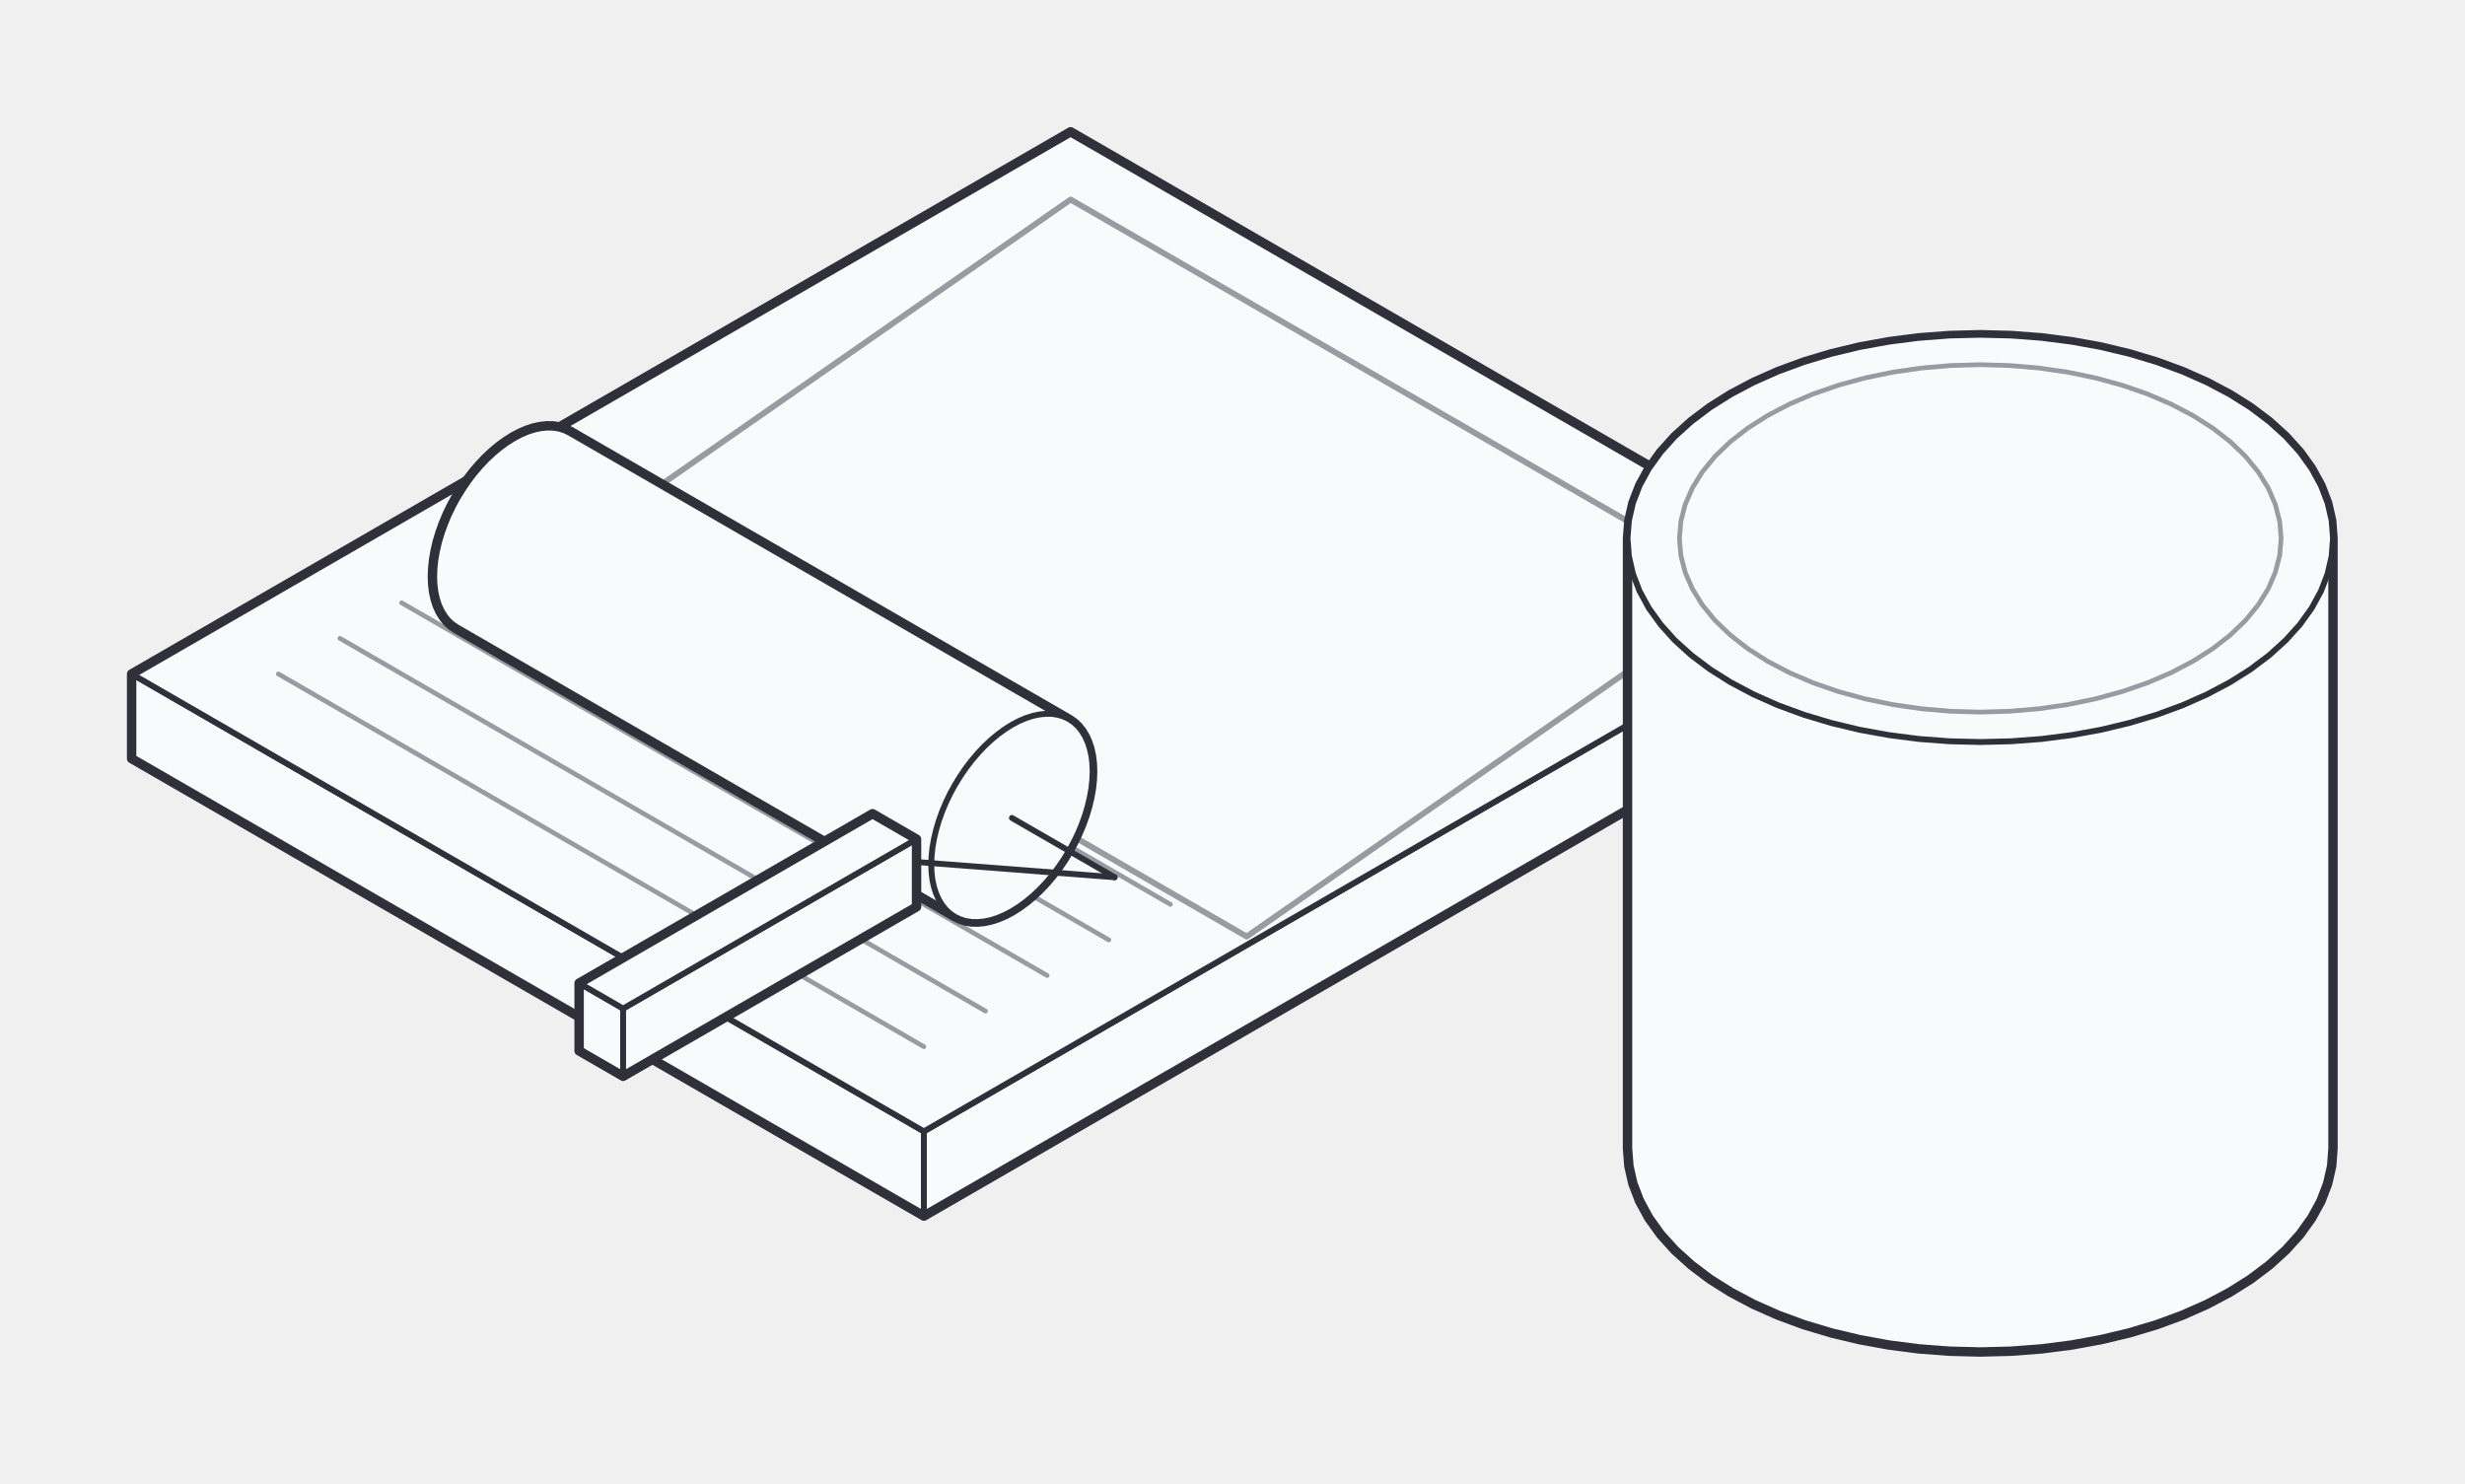
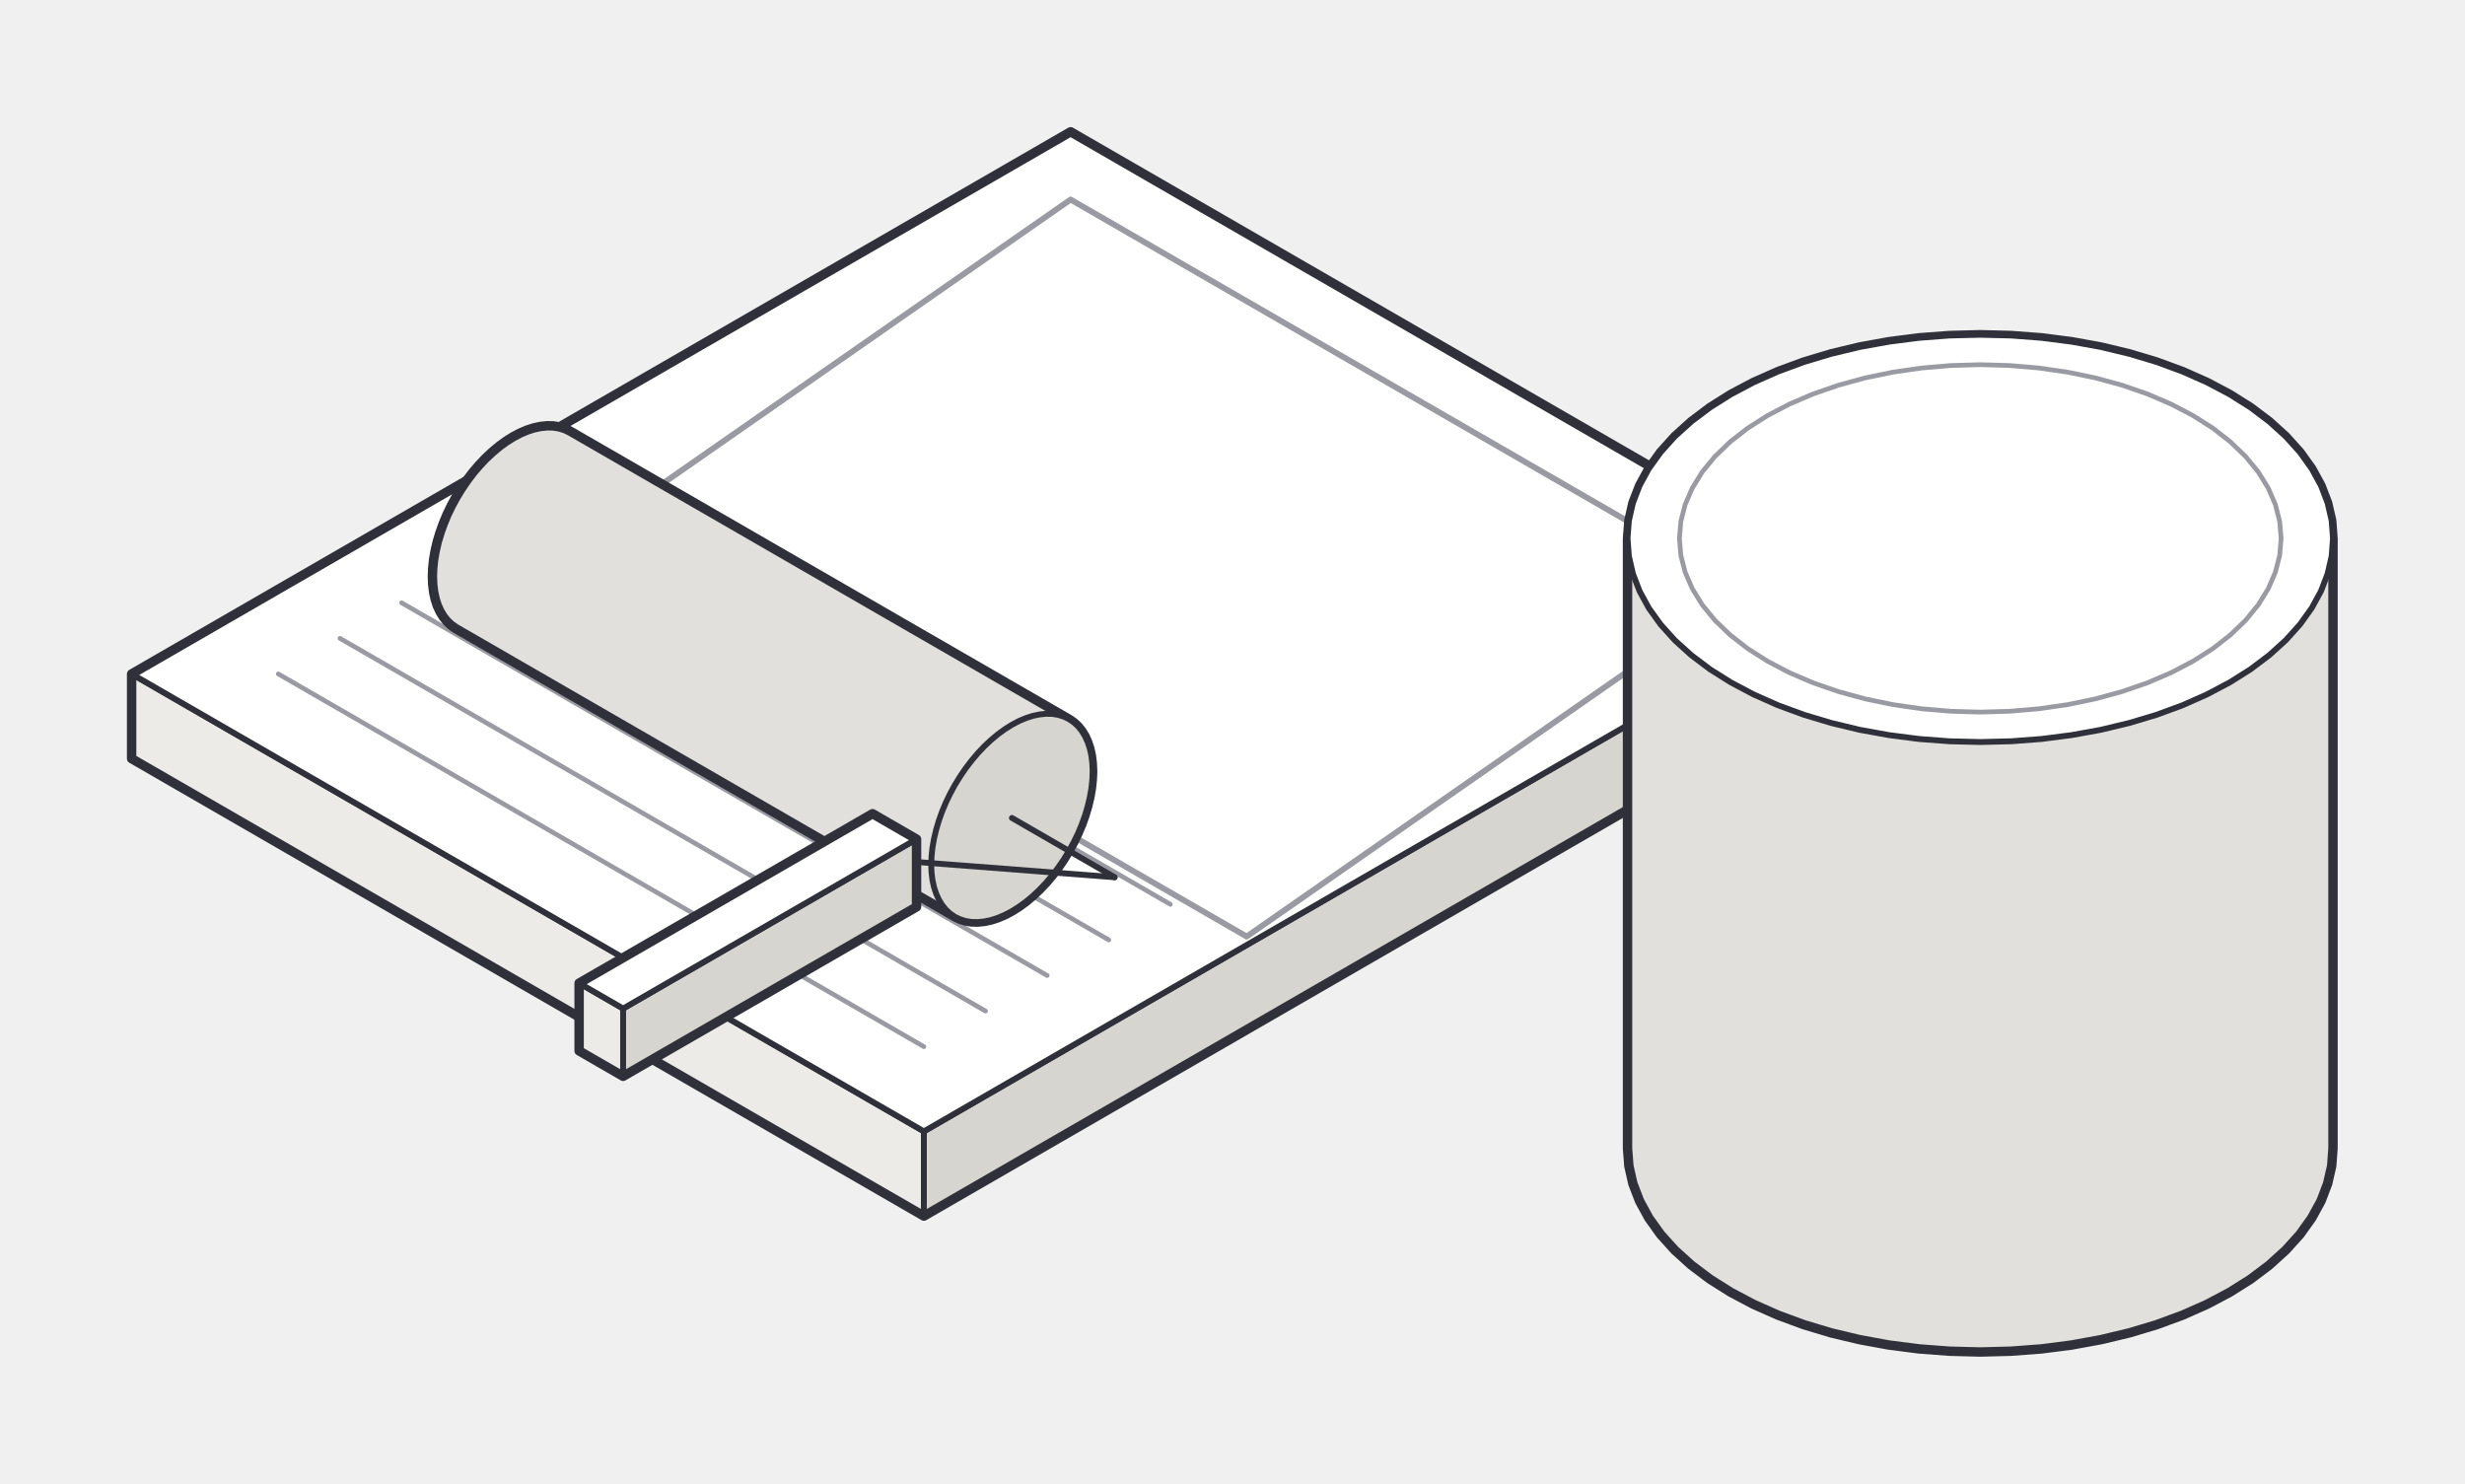
<svg xmlns="http://www.w3.org/2000/svg" viewBox="-227.5 -46.0 523.8 315.3">
-   <polygon points="-199.53,115.20 -31.18,212.40 -31.18,194.40 -199.53,97.20" fill="#f8fafc" stroke="#30303a" stroke-width="1.25" stroke-linejoin="round" stroke-linecap="round" vector-effect="non-scaling-stroke" />
-   <polygon points="168.36,97.20 -31.18,212.40 -31.18,194.40 168.36,79.20" fill="#f8fafc" stroke="#30303a" stroke-width="1.25" stroke-linejoin="round" stroke-linecap="round" vector-effect="non-scaling-stroke" />
-   <polygon points="0.00,-18.00 168.36,79.20 -31.18,194.40 -199.53,97.20" fill="#f8fafc" stroke="#30303a" stroke-width="1.25" stroke-linejoin="round" stroke-linecap="round" vector-effect="non-scaling-stroke" />
-   <polygon points="-199.53,97.20 0.00,-18.00 168.35,79.20 168.35,97.20 -31.18,212.40 -199.53,115.20" fill="none" stroke="#30303a" stroke-width="2.0" stroke-linejoin="round" stroke-linecap="round" vector-effect="non-scaling-stroke" />
-   <polygon points="0.00,-3.60 143.41,79.20 37.41,153.00 -106.00,70.20" fill="#f8fafc" stroke="#9a9aa3" stroke-width="1.25" stroke-linejoin="round" stroke-linecap="round" vector-effect="non-scaling-stroke" />
-   <line x1="-115.98" y1="66.96" x2="21.20" y2="146.16" fill="none" stroke="#9a9aa3" stroke-width="1" stroke-linejoin="round" stroke-linecap="round" vector-effect="non-scaling-stroke" />
-   <line x1="-129.07" y1="74.52" x2="8.11" y2="153.72" fill="none" stroke="#9a9aa3" stroke-width="1" stroke-linejoin="round" stroke-linecap="round" vector-effect="non-scaling-stroke" />
-   <line x1="-142.17" y1="82.08" x2="-4.99" y2="161.28" fill="none" stroke="#9a9aa3" stroke-width="1" stroke-linejoin="round" stroke-linecap="round" vector-effect="non-scaling-stroke" />
-   <line x1="-155.26" y1="89.64" x2="-18.08" y2="168.84" fill="none" stroke="#9a9aa3" stroke-width="1" stroke-linejoin="round" stroke-linecap="round" vector-effect="non-scaling-stroke" />
-   <line x1="-168.36" y1="97.20" x2="-31.18" y2="176.40" fill="none" stroke="#9a9aa3" stroke-width="1" stroke-linejoin="round" stroke-linecap="round" vector-effect="non-scaling-stroke" />
-   <polygon points="-135.62,76.50 -135.55,74.74 -135.36,72.91 -135.03,71.04 -134.59,69.13 -134.01,67.20 -133.32,65.27 -132.52,63.35 -131.61,61.46 -130.60,59.60 -129.49,57.80 -128.31,56.06 -127.05,54.40 -125.72,52.84 -124.34,51.38 -122.91,50.04 -121.45,48.82 -119.97,47.74 -118.47,46.80 -116.98,46.01 -115.50,45.38 -114.03,44.91 -112.61,44.61 -111.23,44.47 -109.90,44.50 -108.64,44.70 -107.45,45.07 -106.35,45.60 -0.35,106.80 0.67,107.49 1.57,108.33 2.38,109.33 3.07,110.46 3.64,111.72 4.09,113.11 4.42,114.61 4.61,116.21 4.68,117.90 4.61,119.66 4.42,121.49 4.09,123.36 3.64,125.27 3.07,127.19 2.38,129.13 1.57,131.05 0.67,132.94 -0.35,134.80 -1.45,136.60 -2.63,138.34 -3.90,140.00 -5.22,141.56 -6.61,143.02 -8.03,144.36 -9.49,145.58 -10.98,146.66 -12.47,147.60 -13.96,148.39 -15.45,149.02 -16.91,149.49 -18.34,149.79 -19.72,149.93 -21.04,149.90 -22.31,149.70 -23.49,149.33 -24.60,148.80 -130.60,87.60 -131.61,86.91 -132.52,86.07 -133.32,85.07 -134.01,83.94 -134.59,82.67 -135.03,81.29 -135.36,79.79 -135.55,78.19" fill="#f8fafc" stroke="#30303a" stroke-width="2.0" stroke-linejoin="round" stroke-linecap="round" vector-effect="non-scaling-stroke" />
-   <polygon points="-29.62,137.70 -29.55,135.94 -29.36,134.11 -29.03,132.24 -28.58,130.33 -28.01,128.40 -27.32,126.47 -26.52,124.55 -25.61,122.66 -24.60,120.80 -23.49,119.00 -22.31,117.26 -21.04,115.60 -19.72,114.04 -18.34,112.58 -16.91,111.24 -15.45,110.02 -13.97,108.94 -12.47,108.00 -10.98,107.21 -9.49,106.58 -8.03,106.11 -6.61,105.81 -5.22,105.67 -3.90,105.70 -2.64,105.90 -1.45,106.27 -0.35,106.80 0.66,107.49 1.58,108.33 2.38,109.33 3.07,110.46 3.64,111.73 4.09,113.11 4.42,114.61 4.61,116.21 4.68,117.90 4.61,119.66 4.42,121.49 4.09,123.36 3.64,125.27 3.07,127.20 2.38,129.13 1.58,131.05 0.66,132.94 -0.35,134.80 -1.45,136.60 -2.64,138.34 -3.90,140.00 -5.22,141.56 -6.61,143.02 -8.03,144.36 -9.49,145.58 -10.98,146.66 -12.47,147.60 -13.97,148.39 -15.45,149.02 -16.91,149.49 -18.34,149.79 -19.72,149.93 -21.04,149.90 -22.31,149.70 -23.49,149.33 -24.60,148.80 -25.61,148.11 -26.52,147.27 -27.32,146.27 -28.01,145.14 -28.58,143.87 -29.03,142.49 -29.36,140.99 -29.55,139.39" fill="#f8fafc" stroke="#30303a" stroke-width="1.25" stroke-linejoin="round" stroke-linecap="round" vector-effect="non-scaling-stroke" />
-   <line x1="-12.47" y1="127.80" x2="9.35" y2="140.40" fill="none" stroke="#30303a" stroke-width="1.25" stroke-linejoin="round" stroke-linecap="round" vector-effect="non-scaling-stroke" />
-   <line x1="9.35" y1="140.40" x2="-37.41" y2="136.80" fill="none" stroke="#30303a" stroke-width="1.25" stroke-linejoin="round" stroke-linecap="round" vector-effect="non-scaling-stroke" />
-   <polygon points="-104.44,177.30 -95.09,182.70 -95.09,168.30 -104.44,162.90" fill="#f8fafc" stroke="#30303a" stroke-width="1.25" stroke-linejoin="round" stroke-linecap="round" vector-effect="non-scaling-stroke" />
-   <polygon points="-32.74,146.70 -95.09,182.70 -95.09,168.30 -32.74,132.30" fill="#f8fafc" stroke="#30303a" stroke-width="1.25" stroke-linejoin="round" stroke-linecap="round" vector-effect="non-scaling-stroke" />
-   <polygon points="-42.09,126.90 -32.74,132.30 -95.09,168.30 -104.44,162.90" fill="#f8fafc" stroke="#30303a" stroke-width="1.25" stroke-linejoin="round" stroke-linecap="round" vector-effect="non-scaling-stroke" />
-   <polygon points="-104.44,162.90 -42.09,126.90 -32.74,132.30 -32.74,146.70 -95.09,182.70 -104.44,177.30" fill="none" stroke="#30303a" stroke-width="2.0" stroke-linejoin="round" stroke-linecap="round" vector-effect="non-scaling-stroke" />
-   <polygon points="118.34,68.40 118.63,64.63 119.48,60.88 120.90,57.20 122.86,53.60 125.36,50.11 128.38,46.76 131.90,43.58 135.88,40.58 140.30,37.80 145.12,35.25 150.31,32.95 155.82,30.92 161.62,29.18 167.66,27.73 173.90,26.60 180.28,25.78 186.76,25.29 193.30,25.12 199.83,25.29 206.31,25.78 212.70,26.60 218.93,27.73 224.97,29.18 230.77,30.92 236.29,32.95 241.48,35.25 246.30,37.80 250.72,40.58 254.70,43.58 258.21,46.76 261.23,50.11 263.73,53.60 265.70,57.20 267.11,60.88 267.97,64.63 268.25,68.40 268.25,198.00 267.97,201.77 267.11,205.51 265.70,209.20 263.73,212.80 261.23,216.29 258.21,219.64 254.70,222.82 250.72,225.82 246.30,228.60 241.48,231.15 236.29,233.45 230.77,235.48 224.97,237.22 218.93,238.66 212.70,239.80 206.31,240.62 199.83,241.11 193.30,241.28 186.76,241.11 180.28,240.62 173.90,239.80 167.66,238.66 161.62,237.22 155.82,235.48 150.31,233.45 145.12,231.15 140.30,228.60 135.88,225.82 131.90,222.82 128.38,219.64 125.36,216.29 122.86,212.80 120.90,209.20 119.48,205.51 118.63,201.77 118.34,198.00" fill="#f8fafc" stroke="#30303a" stroke-width="2.0" stroke-linejoin="round" stroke-linecap="round" vector-effect="non-scaling-stroke" />
-   <polygon points="246.30,99.00 241.48,101.55 236.29,103.85 230.77,105.88 224.97,107.62 218.93,109.07 212.70,110.20 206.31,111.02 199.83,111.51 193.30,111.67 186.76,111.51 180.28,111.02 173.90,110.20 167.66,109.07 161.62,107.62 155.82,105.88 150.30,103.85 145.12,101.55 140.30,99.00 135.88,96.22 131.90,93.22 128.38,90.04 125.37,86.69 122.86,83.20 120.90,79.60 119.48,75.91 118.63,72.17 118.34,68.40 118.63,64.63 119.48,60.89 120.90,57.20 122.86,53.60 125.37,50.11 128.38,46.76 131.90,43.58 135.88,40.58 140.30,37.80 145.12,35.25 150.30,32.95 155.82,30.92 161.62,29.18 167.66,27.73 173.90,26.60 180.28,25.78 186.76,25.29 193.30,25.13 199.83,25.29 206.31,25.78 212.70,26.60 218.93,27.73 224.97,29.18 230.77,30.92 236.29,32.95 241.48,35.25 246.30,37.80 250.72,40.58 254.70,43.58 258.21,46.76 261.23,50.11 263.73,53.60 265.70,57.20 267.11,60.89 267.97,64.63 268.25,68.40 267.97,72.17 267.11,75.91 265.70,79.60 263.73,83.20 261.23,86.69 258.21,90.04 254.70,93.22 250.72,96.22" fill="#f8fafc" stroke="#30303a" stroke-width="1.25" stroke-linejoin="round" stroke-linecap="round" vector-effect="non-scaling-stroke" />
-   <polygon points="238.50,94.50 233.85,96.93 228.82,99.09 223.43,100.95 217.76,102.50 211.86,103.72 205.77,104.60 199.56,105.13 193.30,105.31 187.03,105.13 180.82,104.60 174.74,103.72 168.83,102.50 163.16,100.95 157.78,99.09 152.74,96.93 148.09,94.50 143.88,91.82 140.14,88.91 136.91,85.80 134.23,82.53 132.12,79.11 130.59,75.60 129.67,72.02 129.37,68.40 129.67,64.78 130.59,61.20 132.12,57.69 134.23,54.27 136.91,51.00 140.14,47.89 143.88,44.98 148.09,42.30 152.74,39.87 157.78,37.71 163.16,35.85 168.83,34.30 174.74,33.08 180.82,32.20 187.03,31.67 193.30,31.49 199.56,31.67 205.77,32.20 211.86,33.08 217.76,34.30 223.43,35.85 228.82,37.71 233.85,39.87 238.50,42.30 242.72,44.98 246.45,47.89 249.68,51.00 252.36,54.27 254.48,57.69 256.00,61.20 256.92,64.78 257.23,68.40 256.92,72.02 256.00,75.60 254.48,79.11 252.36,82.53 249.68,85.80 246.45,88.91 242.72,91.82" fill="none" stroke="#9a9aa3" stroke-width="1" stroke-linejoin="round" stroke-linecap="round" vector-effect="non-scaling-stroke" />
+   <polygon points="-199.53,115.20 -31.18,212.40 -31.18,194.40 -199.53,97.20" fill="#ecebe7" stroke="#30303a" stroke-width="1.25" stroke-linejoin="round" stroke-linecap="round" vector-effect="non-scaling-stroke" data-f="left" data-s="stroke" />
+   <polygon points="168.36,97.20 -31.18,212.40 -31.18,194.40 168.36,79.20" fill="#d6d5d0" stroke="#30303a" stroke-width="1.25" stroke-linejoin="round" stroke-linecap="round" vector-effect="non-scaling-stroke" data-f="right" data-s="stroke" />
+   <polygon points="0.00,-18.00 168.36,79.20 -31.18,194.40 -199.53,97.20" fill="#ffffff" stroke="#30303a" stroke-width="1.25" stroke-linejoin="round" stroke-linecap="round" vector-effect="non-scaling-stroke" data-f="top" data-s="stroke" />
+   <polygon points="-199.53,97.20 0.00,-18.00 168.35,79.20 168.35,97.20 -31.18,212.40 -199.53,115.20" fill="none" stroke="#30303a" stroke-width="2.0" stroke-linejoin="round" stroke-linecap="round" vector-effect="non-scaling-stroke" data-s="stroke" />
+   <polygon points="0.00,-3.60 143.41,79.20 37.41,153.00 -106.00,70.20" fill="#ffffff" stroke="#9a9aa3" stroke-width="1.25" stroke-linejoin="round" stroke-linecap="round" vector-effect="non-scaling-stroke" data-f="bg" data-s="muted" />
+   <line x1="-115.98" y1="66.96" x2="21.20" y2="146.16" fill="none" stroke="#9a9aa3" stroke-width="1" stroke-linejoin="round" stroke-linecap="round" vector-effect="non-scaling-stroke" data-s="muted" />
+   <line x1="-129.07" y1="74.52" x2="8.11" y2="153.72" fill="none" stroke="#9a9aa3" stroke-width="1" stroke-linejoin="round" stroke-linecap="round" vector-effect="non-scaling-stroke" data-s="muted" />
+   <line x1="-142.17" y1="82.08" x2="-4.99" y2="161.28" fill="none" stroke="#9a9aa3" stroke-width="1" stroke-linejoin="round" stroke-linecap="round" vector-effect="non-scaling-stroke" data-s="muted" />
+   <line x1="-155.26" y1="89.64" x2="-18.08" y2="168.84" fill="none" stroke="#9a9aa3" stroke-width="1" stroke-linejoin="round" stroke-linecap="round" vector-effect="non-scaling-stroke" data-s="muted" />
+   <line x1="-168.36" y1="97.20" x2="-31.18" y2="176.40" fill="none" stroke="#9a9aa3" stroke-width="1" stroke-linejoin="round" stroke-linecap="round" vector-effect="non-scaling-stroke" data-s="muted" />
+   <polygon points="-135.62,76.50 -135.55,74.74 -135.36,72.91 -135.03,71.04 -134.59,69.13 -134.01,67.20 -133.32,65.27 -132.52,63.35 -131.61,61.46 -130.60,59.60 -129.49,57.80 -128.31,56.06 -127.05,54.40 -125.72,52.84 -124.34,51.38 -122.91,50.04 -121.45,48.82 -119.97,47.74 -118.47,46.80 -116.98,46.01 -115.50,45.38 -114.03,44.91 -112.61,44.61 -111.23,44.47 -109.90,44.50 -108.64,44.70 -107.45,45.07 -106.35,45.60 -0.35,106.80 0.67,107.49 1.57,108.33 2.38,109.33 3.07,110.46 3.64,111.72 4.09,113.11 4.42,114.61 4.61,116.21 4.68,117.90 4.61,119.66 4.42,121.49 4.09,123.36 3.64,125.27 3.07,127.19 2.38,129.13 1.57,131.05 0.67,132.94 -0.35,134.80 -1.45,136.60 -2.63,138.34 -3.90,140.00 -5.22,141.56 -6.61,143.02 -8.03,144.36 -9.49,145.58 -10.98,146.66 -12.47,147.60 -13.96,148.39 -15.45,149.02 -16.91,149.49 -18.34,149.79 -19.72,149.93 -21.04,149.90 -22.31,149.70 -23.49,149.33 -24.60,148.80 -130.60,87.60 -131.61,86.91 -132.52,86.07 -133.32,85.07 -134.01,83.94 -134.59,82.67 -135.03,81.29 -135.36,79.79 -135.55,78.19" fill="#e1e0dc" stroke="#30303a" stroke-width="2.0" stroke-linejoin="round" stroke-linecap="round" vector-effect="non-scaling-stroke" data-f="side" data-s="stroke" />
+   <polygon points="-29.62,137.70 -29.55,135.94 -29.36,134.11 -29.03,132.24 -28.58,130.33 -28.01,128.40 -27.32,126.47 -26.52,124.55 -25.61,122.66 -24.60,120.80 -23.49,119.00 -22.31,117.26 -21.04,115.60 -19.72,114.04 -18.34,112.58 -16.91,111.24 -15.45,110.02 -13.97,108.94 -12.47,108.00 -10.98,107.21 -9.49,106.58 -8.03,106.11 -6.61,105.81 -5.22,105.67 -3.90,105.70 -2.64,105.90 -1.45,106.27 -0.35,106.80 0.66,107.49 1.58,108.33 2.38,109.33 3.07,110.46 3.64,111.73 4.09,113.11 4.42,114.61 4.61,116.21 4.68,117.90 4.61,119.66 4.42,121.49 4.09,123.36 3.64,125.27 3.07,127.20 2.38,129.13 1.58,131.05 0.66,132.94 -0.35,134.80 -1.45,136.60 -2.64,138.34 -3.90,140.00 -5.22,141.56 -6.61,143.02 -8.03,144.36 -9.49,145.58 -10.98,146.66 -12.47,147.60 -13.97,148.39 -15.45,149.02 -16.91,149.49 -18.34,149.79 -19.72,149.93 -21.04,149.90 -22.31,149.70 -23.49,149.33 -24.60,148.80 -25.61,148.11 -26.52,147.27 -27.32,146.27 -28.01,145.14 -28.58,143.87 -29.03,142.49 -29.36,140.99 -29.55,139.39" fill="#d6d5d0" stroke="#30303a" stroke-width="1.25" stroke-linejoin="round" stroke-linecap="round" vector-effect="non-scaling-stroke" data-f="right" data-s="stroke" />
+   <line x1="-12.47" y1="127.80" x2="9.35" y2="140.40" fill="none" stroke="#30303a" stroke-width="1.25" stroke-linejoin="round" stroke-linecap="round" vector-effect="non-scaling-stroke" data-s="stroke" />
+   <line x1="9.35" y1="140.40" x2="-37.41" y2="136.80" fill="none" stroke="#30303a" stroke-width="1.25" stroke-linejoin="round" stroke-linecap="round" vector-effect="non-scaling-stroke" data-s="stroke" />
+   <polygon points="-104.44,177.30 -95.09,182.70 -95.09,168.30 -104.44,162.90" fill="#ecebe7" stroke="#30303a" stroke-width="1.25" stroke-linejoin="round" stroke-linecap="round" vector-effect="non-scaling-stroke" data-f="left" data-s="stroke" />
+   <polygon points="-32.74,146.70 -95.09,182.70 -95.09,168.30 -32.74,132.30" fill="#d6d5d0" stroke="#30303a" stroke-width="1.25" stroke-linejoin="round" stroke-linecap="round" vector-effect="non-scaling-stroke" data-f="right" data-s="stroke" />
+   <polygon points="-42.09,126.90 -32.74,132.30 -95.09,168.30 -104.44,162.90" fill="#ffffff" stroke="#30303a" stroke-width="1.25" stroke-linejoin="round" stroke-linecap="round" vector-effect="non-scaling-stroke" data-f="top" data-s="stroke" />
+   <polygon points="-104.44,162.90 -42.09,126.90 -32.74,132.30 -32.74,146.70 -95.09,182.70 -104.44,177.30" fill="none" stroke="#30303a" stroke-width="2.0" stroke-linejoin="round" stroke-linecap="round" vector-effect="non-scaling-stroke" data-s="stroke" />
+   <polygon points="118.34,68.40 118.63,64.63 119.48,60.88 120.90,57.20 122.86,53.60 125.36,50.11 128.38,46.76 131.90,43.58 135.88,40.58 140.30,37.80 145.12,35.25 150.31,32.95 155.82,30.92 161.62,29.18 167.66,27.73 173.90,26.60 180.28,25.78 186.76,25.29 193.30,25.12 199.83,25.29 206.31,25.78 212.70,26.60 218.93,27.73 224.97,29.18 230.77,30.92 236.29,32.95 241.48,35.25 246.30,37.80 250.72,40.58 254.70,43.58 258.21,46.76 261.23,50.11 263.73,53.60 265.70,57.20 267.11,60.88 267.97,64.63 268.25,68.40 268.25,198.00 267.97,201.77 267.11,205.51 265.70,209.20 263.73,212.80 261.23,216.29 258.21,219.64 254.70,222.82 250.72,225.82 246.30,228.60 241.48,231.15 236.29,233.45 230.77,235.48 224.97,237.22 218.93,238.66 212.70,239.80 206.31,240.62 199.83,241.11 193.30,241.28 186.76,241.11 180.28,240.62 173.90,239.80 167.66,238.66 161.62,237.22 155.82,235.48 150.31,233.45 145.12,231.15 140.30,228.60 135.88,225.82 131.90,222.82 128.38,219.64 125.36,216.29 122.86,212.80 120.90,209.20 119.48,205.51 118.63,201.77 118.34,198.00" fill="#e1e0dc" stroke="#30303a" stroke-width="2.0" stroke-linejoin="round" stroke-linecap="round" vector-effect="non-scaling-stroke" data-f="side" data-s="stroke" />
+   <polygon points="246.30,99.00 241.48,101.55 236.29,103.85 230.77,105.88 224.97,107.62 218.93,109.07 212.70,110.20 206.31,111.02 199.83,111.51 193.30,111.67 186.76,111.51 180.28,111.02 173.90,110.20 167.66,109.07 161.62,107.62 155.82,105.88 150.30,103.85 145.12,101.55 140.30,99.00 135.88,96.22 131.90,93.22 128.38,90.04 125.37,86.69 122.86,83.20 120.90,79.60 119.48,75.91 118.63,72.17 118.34,68.40 118.63,64.63 119.48,60.89 120.90,57.20 122.86,53.60 125.37,50.11 128.38,46.76 131.90,43.58 135.88,40.58 140.30,37.80 145.12,35.25 150.30,32.95 155.82,30.92 161.62,29.18 167.66,27.73 173.90,26.60 180.28,25.78 186.76,25.29 193.30,25.13 199.83,25.29 206.31,25.78 212.70,26.60 218.93,27.73 224.97,29.18 230.77,30.92 236.29,32.95 241.48,35.25 246.30,37.80 250.72,40.58 254.70,43.58 258.21,46.76 261.23,50.11 263.73,53.60 265.70,57.20 267.11,60.89 267.97,64.63 268.25,68.40 267.97,72.17 267.11,75.91 265.70,79.60 263.73,83.20 261.23,86.69 258.21,90.04 254.70,93.22 250.72,96.22" fill="#ffffff" stroke="#30303a" stroke-width="1.25" stroke-linejoin="round" stroke-linecap="round" vector-effect="non-scaling-stroke" data-f="top" data-s="stroke" />
+   <polygon points="238.50,94.50 233.85,96.93 228.82,99.09 223.43,100.95 217.76,102.50 211.86,103.72 205.77,104.60 199.56,105.13 193.30,105.31 187.03,105.13 180.82,104.60 174.74,103.72 168.83,102.50 163.16,100.95 157.78,99.09 152.74,96.93 148.09,94.50 143.88,91.82 140.14,88.91 136.91,85.80 134.23,82.53 132.12,79.11 130.59,75.60 129.67,72.02 129.37,68.40 129.67,64.78 130.59,61.20 132.12,57.69 134.23,54.27 136.91,51.00 140.14,47.89 143.88,44.98 148.09,42.30 152.74,39.87 157.78,37.71 163.16,35.85 168.83,34.30 174.74,33.08 180.82,32.20 187.03,31.67 193.30,31.49 199.56,31.67 205.77,32.20 211.86,33.08 217.76,34.30 223.43,35.85 228.82,37.71 233.85,39.87 238.50,42.30 242.72,44.98 246.45,47.89 249.68,51.00 252.36,54.27 254.48,57.69 256.00,61.20 256.92,64.78 257.23,68.40 256.92,72.02 256.00,75.60 254.48,79.11 252.36,82.53 249.68,85.80 246.45,88.91 242.72,91.82" fill="none" stroke="#9a9aa3" stroke-width="1" stroke-linejoin="round" stroke-linecap="round" vector-effect="non-scaling-stroke" data-s="muted" />
</svg>
